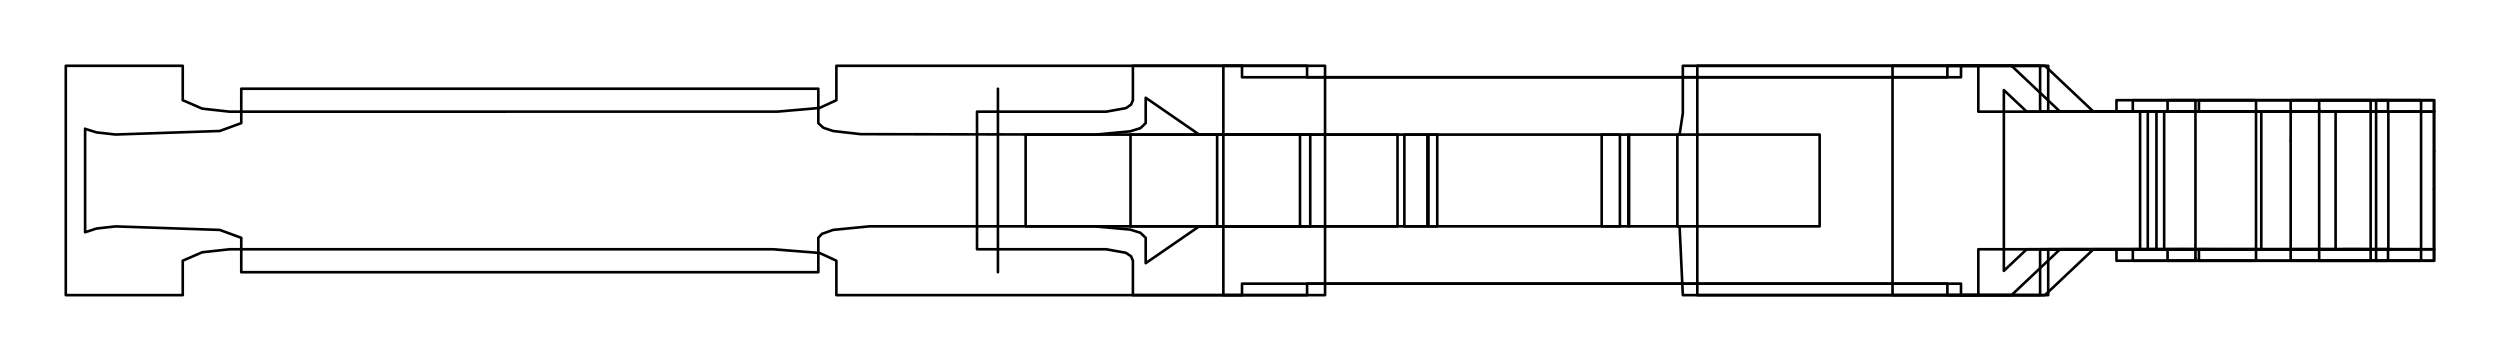
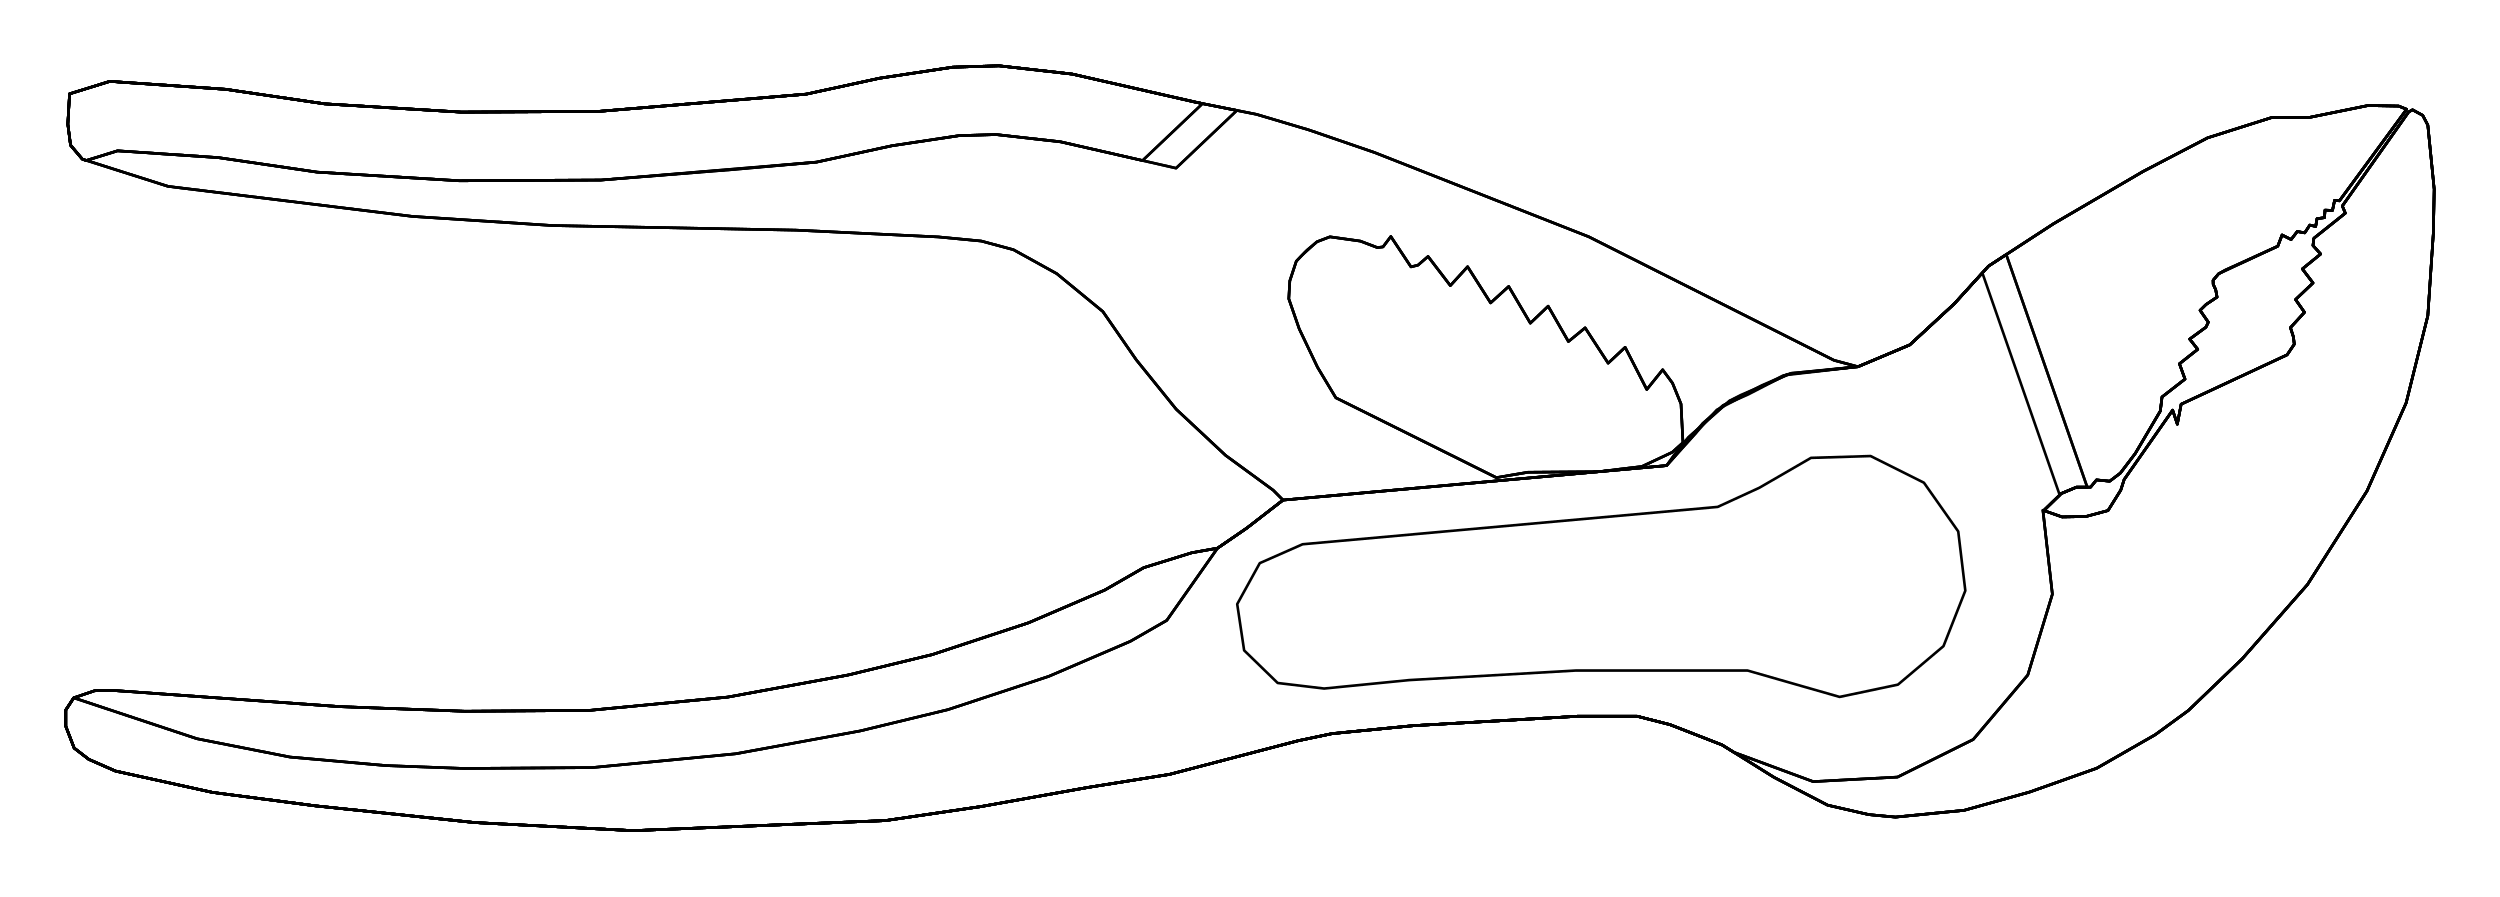
- <svg xmlns="http://www.w3.org/2000/svg" width="190.00mm" height="27.43mm" viewBox="0 0 190.000 27.429">
+ <svg xmlns="http://www.w3.org/2000/svg" width="190.00mm" height="68.13mm" viewBox="0 0 190.000 68.128">
  <g fill="none" stroke="#000000" stroke-width="0.2" stroke-linecap="round" stroke-linejoin="round">
-     <path d="M 6.468 9.779 L 6.468 17.650 L 7.341 17.367 L 8.778 17.206 L 16.702 17.474 L 18.336 18.072 L 18.336 20.686 L 62.193 20.686 L 62.193 18.072 L 62.464 17.775 L 63.324 17.471 L 66.078 17.202 L 83.156 17.200 L 85.891 17.448 L 86.671 17.690 L 87.073 18.072 L 87.073 20.000 L 91.141 17.200 L 106.211 17.200 L 106.211 10.229 L 91.141 10.229 L 87.073 7.429 L 87.073 9.357 L 86.671 9.739 L 85.891 9.981 L 83.276 10.228 L 65.413 10.195 L 63.324 9.958 L 62.576 9.711 L 62.193 9.357 L 62.193 6.743 L 18.336 6.743 L 18.336 9.357 L 16.702 9.955 L 8.778 10.223 L 7.341 10.062 L 6.501 9.802 L 6.468 9.779" />
-     <path d="M 75.843 6.743 L 75.843 20.686" />
-     <path d="M 77.948 10.229 L 98.800 10.229 L 98.800 17.200 L 77.948 17.200 L 77.948 15.073 L 77.948 10.229" />
-     <path d="M 85.920 10.229 L 85.920 17.200 L 99.578 17.200 L 99.578 10.229 L 86.094 10.229 L 85.920 10.229" />
-     <path d="M 5.000 22.429 L 5.000 5.000 L 13.889 5.000 L 13.889 7.616 L 15.367 8.256 L 17.447 8.486 L 59.070 8.484 L 62.282 8.206 L 63.565 7.614 L 63.565 5.000 L 100.704 5.000 L 100.704 22.429 L 63.565 22.429 L 63.565 19.815 L 62.282 19.223 L 58.735 18.943 L 17.447 18.943 L 15.367 19.173 L 13.888 19.810 L 13.889 22.429 L 5.164 22.429 L 5.000 22.429" />
-     <path d="M 109.232 10.229 L 92.502 10.229 L 92.502 17.200 L 109.232 17.200 L 109.232 14.634 L 109.232 10.229" />
-     <path d="M 108.481 10.229 L 106.732 10.229 L 106.732 17.200 L 108.481 17.200 L 108.481 10.675 L 108.481 10.229" />
-     <path d="M 123.812 10.229 L 123.812 17.200 L 108.563 17.200 L 108.563 10.229 L 121.662 10.229 L 123.812 10.229" />
-     <path d="M 123.112 10.229 L 123.112 17.200 L 121.728 17.200 L 121.728 10.229 L 122.129 10.229 L 123.112 10.229" />
-     <path d="M 74.254 18.943 L 74.254 8.486 L 84.078 8.485 L 85.570 8.217 L 85.960 7.952 L 86.101 7.614 L 86.101 5.000 L 94.393 5.000 L 94.393 5.871 L 148.001 5.871 L 148.001 5.000 L 155.048 5.000 L 155.048 8.486 L 171.857 8.486 L 171.857 18.943 L 155.048 18.943 L 155.048 22.429 L 148.001 22.429 L 148.001 21.557 L 94.393 21.557 L 94.393 22.429 L 86.101 22.429 L 86.101 19.815 L 85.960 19.477 L 85.570 19.212 L 84.078 18.944 L 76.694 18.943 L 74.254 18.943" />
-     <path d="M 123.754 10.229 L 123.754 17.200 L 138.293 17.200 L 138.293 10.229 L 124.129 10.229 L 123.754 10.229" />
-     <path d="M 128.996 5.000 L 128.996 22.429 L 150.352 22.429 L 150.352 18.943 L 163.891 18.943 L 163.891 8.486 L 150.352 8.486 L 150.352 5.000 L 130.129 5.000 L 128.996 5.000" />
-     <path d="M 143.832 22.429 L 152.876 22.429 L 156.567 18.943 L 166.854 18.943 L 166.854 7.614 L 162.094 7.614 L 162.094 8.486 L 166.130 8.486 L 156.567 8.486 L 152.876 5.000 L 143.832 5.000 L 143.832 11.177 L 143.832 22.429" />
-     <path d="M 127.895 5.000 L 155.413 5.000 L 159.104 8.486 L 162.647 8.486 L 162.647 18.943 L 159.104 18.943 L 155.413 22.429 L 127.895 22.429 L 127.648 17.200 L 127.479 17.200 L 127.479 10.229 L 127.648 10.229 L 127.895 8.602 L 127.895 5.000" />
-     <path d="M 152.293 6.845 L 152.293 20.584 L 154.031 18.943 L 167.836 18.943 L 160.852 18.943 L 160.852 19.815 L 171.458 19.815 L 171.458 7.614 L 160.852 7.614 L 160.852 8.486 L 167.836 8.486 L 154.031 8.486 L 152.433 6.977 L 152.293 6.845" />
-     <path d="M 165.569 18.943 L 167.906 18.943" />
-     <path d="M 165.569 18.943 L 164.736 18.943 L 164.736 19.815 L 180.170 19.815 L 180.170 7.614 L 164.736 7.614 L 164.736 8.486 L 167.906 8.486 L 164.476 8.486 L 164.476 18.943 L 175.959 18.943" />
-     <path d="M 165.761 18.943 L 166.130 18.943" />
-     <path d="M 165.761 18.943 L 162.094 18.943 L 162.094 19.815 L 166.854 19.815 L 166.854 19.616" />
-     <path d="M 181.515 8.486 L 163.232 8.486 L 163.232 18.943 L 181.515 18.943 L 181.515 13.865 L 181.515 8.486" />
-     <path d="M 166.130 8.486 L 166.854 8.486" />
-     <path d="M 166.854 18.943 L 166.854 19.616" />
-     <path d="M 167.836 8.486 L 168.273 8.486" />
-     <path d="M 167.836 18.943 L 168.273 18.943" />
-     <path d="M 167.906 8.486 L 167.992 8.486" />
-     <path d="M 167.992 8.486 L 178.865 8.486" />
-     <path d="M 168.273 8.486 L 169.578 8.486" />
-     <path d="M 168.273 18.943 L 169.578 18.943" />
-     <path d="M 169.578 8.486 L 171.458 8.486" />
-     <path d="M 169.578 18.943 L 171.458 18.943" />
-     <path d="M 174.091 8.486 L 174.462 8.486" />
-     <path d="M 174.091 8.486 L 174.561 8.486" />
-     <path d="M 174.091 10.684 L 174.091 18.943" />
-     <path d="M 174.091 10.684 L 174.091 7.614 L 184.001 7.614 L 184.001 19.815 L 174.091 19.815 L 174.091 18.943 L 176.236 18.943" />
-     <path d="M 174.091 18.943 L 174.462 18.943" />
-     <path d="M 174.462 8.486 L 174.561 8.486" />
-     <path d="M 174.462 18.943 L 183.347 18.943" />
-     <path d="M 92.975 5.000 L 92.975 22.429 L 99.338 22.429 L 99.338 21.557 L 149.036 21.557 L 149.036 22.429 L 155.663 22.429 L 155.663 18.943 L 177.506 18.943 L 177.506 8.486 L 155.663 8.486 L 155.663 5.000 L 149.036 5.000 L 149.036 5.871 L 99.338 5.871 L 99.338 5.000 L 94.556 5.000 L 92.975 5.000" />
-     <path d="M 175.959 18.943 L 176.211 18.943" />
-     <path d="M 176.211 18.943 L 178.865 18.943" />
-     <path d="M 176.236 18.943 L 177.332 18.943" />
-     <path d="M 176.256 8.311 L 176.256 8.486" />
-     <path d="M 176.256 8.311 L 176.256 7.614 L 185.000 7.614 L 185.000 8.486 L 183.145 8.486" />
-     <path d="M 176.256 18.943 L 176.475 18.943" />
-     <path d="M 176.475 8.486 L 176.496 8.486" />
-     <path d="M 176.496 8.486 L 179.485 8.486 L 176.256 8.486 L 176.256 19.815 L 185.000 19.815 L 185.000 18.943 L 178.074 18.943" />
-     <path d="M 177.332 18.943 L 179.244 18.943" />
-     <path d="M 178.074 18.943 L 178.675 18.943" />
-     <path d="M 178.675 18.943 L 179.485 18.943" />
-     <path d="M 178.865 8.486 L 180.170 8.486" />
-     <path d="M 178.865 18.943 L 180.170 18.943" />
-     <path d="M 179.244 18.943 L 181.819 18.943" />
-     <path d="M 179.485 8.486 L 183.145 8.486" />
-     <path d="M 180.583 8.486 L 180.884 8.486" />
-     <path d="M 180.583 18.943 L 180.884 18.943" />
-     <path d="M 180.884 8.486 L 184.700 8.486" />
-     <path d="M 180.884 18.943 L 183.209 18.943" />
-     <path d="M 167.119 7.614 L 167.119 8.486 L 181.491 8.486 L 181.491 7.614 L 167.327 7.614 L 167.119 7.614" />
-     <path d="M 167.119 19.815 L 167.119 18.943 L 181.491 18.943 L 181.491 19.815 L 167.327 19.815 L 167.119 19.815" />
-     <path d="M 181.819 8.486 L 183.081 8.486" />
-     <path d="M 183.081 8.486 L 183.347 8.486" />
-     <path d="M 183.209 18.943 L 184.975 18.943 L 184.975 19.815 L 180.583 19.815 L 180.583 7.614 L 184.975 7.614 L 184.975 14.392" />
-     <path d="M 183.347 8.486 L 184.001 8.486" />
-     <path d="M 183.347 18.943 L 184.001 18.943" />
-     <path d="M 184.700 8.486 L 184.975 8.486" />
-     <path d="M 184.975 14.392 L 184.975 18.943" />
-     <path d="M 185.000 8.486 L 185.000 11.505" />
-     <path d="M 185.000 11.505 L 185.000 18.943" />
+     <path d="M 5.155 9.435 L 5.364 11.044 L 6.256 12.092 L 6.548 12.201 L 8.933 11.461 L 16.606 11.979 L 24.118 13.083 L 34.912 13.737 L 45.678 13.683 L 62.057 12.320 L 67.781 11.078 L 72.874 10.309 L 75.708 10.225 L 80.617 10.780 L 86.834 12.199 L 91.393 7.874 L 81.493 5.630 L 75.925 5.000 L 72.405 5.105 L 66.837 5.946 L 61.269 7.154 L 45.458 8.468 L 35.057 8.520 L 24.656 7.890 L 17.144 6.786 L 8.339 6.184 L 5.288 7.131 L 5.284 7.203 L 5.155 9.435" />
+     <path d="M 5.155 9.435 L 5.288 7.131 L 8.339 6.184 L 17.144 6.786 L 24.656 7.890 L 35.057 8.520 L 45.458 8.468 L 61.269 7.154 L 66.837 5.946 L 72.405 5.105 L 75.925 5.000 L 81.493 5.630 L 91.393 7.874 L 86.834 12.199 L 80.617 10.780 L 75.708 10.225 L 72.874 10.309 L 67.781 11.078 L 62.057 12.320 L 55.799 12.879 L 45.678 13.683 L 34.912 13.737 L 24.118 13.083 L 16.606 11.979 L 8.933 11.461 L 6.548 12.201 L 6.256 12.092 L 5.357 10.994 L 5.155 9.435" />
+     <path d="M 5.155 9.435 L 5.288 7.131 L 8.339 6.184 L 17.144 6.786 L 24.656 7.890 L 35.057 8.520 L 45.458 8.468 L 61.269 7.154 L 66.837 5.946 L 72.405 5.105 L 75.925 5.000 L 81.493 5.630 L 90.871 7.770 L 94.004 8.393 L 89.380 12.780 L 80.617 10.780 L 75.708 10.225 L 72.874 10.309 L 67.781 11.078 L 62.057 12.320 L 55.799 12.879 L 45.678 13.683 L 34.912 13.737 L 24.118 13.083 L 16.606 11.979 L 8.933 11.461 L 6.548 12.201 L 6.256 12.092 L 5.364 11.044 L 5.325 10.742 L 5.155 9.435" />
+     <path d="M 5.155 9.435 L 5.288 7.131 L 8.339 6.184 L 17.144 6.786 L 24.656 7.890 L 35.057 8.520 L 45.458 8.468 L 61.269 7.154 L 66.837 5.946 L 72.405 5.105 L 75.925 5.000 L 81.493 5.630 L 90.871 7.770 L 94.004 8.393 L 89.380 12.780 L 80.617 10.780 L 75.708 10.225 L 72.874 10.309 L 67.781 11.078 L 62.057 12.320 L 45.678 13.683 L 34.912 13.737 L 24.118 13.083 L 16.606 11.979 L 8.933 11.461 L 6.548 12.201 L 6.256 12.092 L 5.364 11.044 L 5.194 9.736 L 5.155 9.435" />
+     <path d="M 150.659 20.738 L 156.538 37.621 L 155.328 38.801 L 155.262 38.778 L 155.981 45.159 L 154.112 51.302 L 149.963 56.202 L 144.212 59.057 L 137.800 59.400 L 131.778 57.175 L 130.878 56.614 L 126.919 55.071 L 124.425 54.436 L 119.866 54.436 L 107.366 55.153 L 101.243 55.753 L 98.655 56.296 L 88.877 58.853 L 82.678 59.844 L 74.584 61.292 L 67.296 62.363 L 48.080 63.128 L 36.102 62.516 L 23.949 61.241 L 16.159 60.223 L 8.783 58.601 L 6.749 57.710 L 5.636 56.852 L 5.000 55.198 L 5.000 53.958 L 5.604 53.035 L 14.963 56.141 L 22.041 57.535 L 29.295 58.181 L 35.265 58.402 L 44.987 58.337 L 55.907 57.287 L 65.360 55.553 L 72.045 53.931 L 79.711 51.400 L 85.912 48.737 L 88.674 47.150 L 92.533 41.660 L 94.738 40.148 L 97.509 38.005 L 126.663 35.382 L 130.477 31.144 L 135.542 28.527 L 141.206 27.869 L 145.142 26.210 L 148.525 23.086 L 150.659 20.738" />
+     <path d="M 152.475 19.345 L 158.631 37.023 L 157.817 37.023 L 156.653 37.508 L 155.328 38.801 L 155.262 38.778 L 155.981 45.159 L 154.112 51.302 L 149.963 56.202 L 144.212 59.057 L 137.800 59.400 L 131.778 57.175 L 130.878 56.614 L 126.919 55.071 L 124.425 54.436 L 119.866 54.436 L 107.366 55.153 L 101.243 55.753 L 98.655 56.296 L 88.877 58.853 L 82.678 59.844 L 74.584 61.292 L 67.296 62.363 L 48.080 63.128 L 36.102 62.516 L 23.949 61.241 L 16.159 60.223 L 8.783 58.601 L 6.749 57.710 L 5.636 56.852 L 5.000 55.198 L 5.000 53.958 L 5.604 53.035 L 14.958 56.139 L 22.037 57.535 L 29.295 58.181 L 35.265 58.402 L 44.987 58.337 L 55.907 57.287 L 65.360 55.553 L 72.045 53.931 L 79.711 51.400 L 85.912 48.737 L 88.674 47.150 L 92.533 41.660 L 94.738 40.148 L 97.509 38.005 L 126.663 35.382 L 127.180 34.657 L 129.405 32.184 L 130.963 30.802 L 132.873 29.973 L 135.828 28.447 L 141.206 27.869 L 145.142 26.210 L 148.525 23.086 L 151.128 20.222 L 152.475 19.345" />
+     <path d="M 184.515 9.509 L 185.000 14.391 L 184.935 17.721 L 184.515 23.993 L 182.867 30.621 L 179.893 37.314 L 175.368 44.427 L 170.423 50.053 L 166.318 53.997 L 163.795 55.839 L 159.345 58.388 L 154.249 60.195 L 149.282 61.582 L 144.057 62.098 L 142.034 61.911 L 138.898 61.191 L 134.836 59.082 L 130.878 56.614 L 126.919 55.071 L 124.425 54.436 L 119.866 54.436 L 107.366 55.153 L 101.243 55.753 L 98.655 56.296 L 88.877 58.853 L 82.678 59.844 L 74.584 61.292 L 67.296 62.363 L 48.080 63.128 L 36.102 62.516 L 23.949 61.241 L 16.159 60.223 L 8.783 58.601 L 6.749 57.710 L 5.636 56.852 L 5.000 55.198 L 5.000 53.958 L 5.604 53.035 L 7.194 52.495 L 8.465 52.463 L 25.824 53.703 L 35.331 54.055 L 44.764 53.991 L 55.306 52.978 L 64.455 51.300 L 70.849 49.748 L 78.170 47.331 L 83.965 44.842 L 86.926 43.141 L 90.580 42.007 L 92.533 41.660 L 94.738 40.148 L 97.509 38.005 L 96.766 37.255 L 93.157 34.618 L 89.392 31.101 L 86.354 27.342 L 83.817 23.676 L 80.309 20.794 L 77.021 18.977 L 74.578 18.319 L 71.321 18.006 L 60.493 17.490 L 41.986 17.140 L 31.341 16.445 L 12.776 14.164 L 6.256 12.092 L 5.364 11.044 L 5.155 9.435 L 5.288 7.131 L 8.339 6.184 L 17.144 6.786 L 24.656 7.890 L 35.057 8.520 L 45.458 8.468 L 61.269 7.154 L 66.837 5.946 L 72.405 5.105 L 75.925 5.000 L 81.493 5.630 L 90.871 7.770 L 95.491 8.688 L 99.456 9.868 L 104.470 11.592 L 120.753 17.996 L 139.384 27.381 L 141.206 27.869 L 145.142 26.210 L 148.525 23.086 L 151.128 20.222 L 156.073 17.001 L 162.872 13.031 L 167.779 10.475 L 172.646 8.933 L 175.566 8.913 L 179.966 8.020 L 182.298 8.061 L 182.906 8.304 L 177.796 15.261 L 177.431 15.221 L 177.269 15.992 L 176.701 15.971 L 176.661 16.539 L 176.093 16.621 L 175.991 17.209 L 175.545 17.107 L 175.160 17.695 L 174.592 17.594 L 174.126 18.203 L 173.437 17.858 L 173.112 18.710 L 169.129 20.522 L 168.615 20.807 L 168.196 21.298 L 168.204 21.607 L 168.394 22.018 L 168.496 22.580 L 167.658 23.142 L 167.207 23.585 L 167.832 24.488 L 167.650 24.867 L 166.415 25.772 L 167.029 26.547 L 165.639 27.647 L 166.059 28.811 L 164.314 30.169 L 164.185 31.236 L 162.277 34.469 L 161.146 35.956 L 160.338 36.570 L 159.336 36.473 L 158.884 37.023 L 157.817 37.023 L 156.653 37.508 L 155.328 38.801 L 156.718 39.286 L 158.528 39.254 L 160.209 38.801 L 161.179 37.249 L 161.437 36.441 L 165.122 31.171 L 165.477 32.238 L 165.768 30.718 L 173.817 26.968 L 174.366 26.160 L 174.301 25.610 L 174.075 24.899 L 175.142 23.735 L 174.463 22.765 L 175.788 21.504 L 174.980 20.437 L 176.370 19.305 L 175.788 18.659 L 175.853 18.109 L 178.245 16.201 L 178.018 15.652 L 183.061 8.506 L 183.352 8.345 L 184.127 8.765 L 184.321 9.137 L 184.515 9.509" />
+     <path d="M 184.515 9.509 L 184.127 8.765 L 183.352 8.345 L 183.061 8.506 L 178.018 15.652 L 178.245 16.201 L 175.853 18.109 L 175.788 18.659 L 176.370 19.305 L 174.980 20.437 L 175.788 21.504 L 174.463 22.765 L 175.142 23.735 L 174.075 24.899 L 174.301 25.610 L 174.366 26.160 L 173.817 26.968 L 165.768 30.718 L 165.477 32.238 L 165.122 31.171 L 161.437 36.441 L 161.179 37.249 L 160.209 38.801 L 158.528 39.254 L 156.718 39.286 L 155.328 38.801 L 156.653 37.508 L 157.817 37.023 L 158.884 37.023 L 159.336 36.473 L 160.338 36.570 L 161.146 35.956 L 162.277 34.469 L 164.185 31.236 L 164.314 30.169 L 166.059 28.811 L 165.639 27.647 L 167.029 26.547 L 166.415 25.772 L 167.650 24.867 L 167.832 24.488 L 167.207 23.585 L 167.658 23.142 L 168.496 22.580 L 168.394 22.018 L 168.204 21.607 L 168.196 21.298 L 168.615 20.807 L 169.129 20.522 L 173.112 18.710 L 173.437 17.858 L 174.126 18.203 L 174.592 17.594 L 175.160 17.695 L 175.545 17.107 L 175.991 17.209 L 176.093 16.621 L 176.661 16.539 L 176.701 15.971 L 177.269 15.992 L 177.431 15.221 L 177.796 15.261 L 182.906 8.304 L 182.298 8.061 L 179.966 8.020 L 175.566 8.913 L 172.646 8.933 L 167.779 10.475 L 162.872 13.031 L 156.073 17.001 L 151.128 20.222 L 148.525 23.086 L 145.142 26.210 L 141.206 27.869 L 139.384 27.381 L 120.753 17.996 L 104.470 11.592 L 99.456 9.868 L 95.491 8.688 L 90.871 7.770 L 81.493 5.630 L 75.925 5.000 L 72.405 5.105 L 66.837 5.946 L 61.269 7.154 L 45.458 8.468 L 35.057 8.520 L 24.656 7.890 L 17.144 6.786 L 8.339 6.184 L 5.288 7.131 L 5.155 9.435 L 5.364 11.044 L 6.256 12.092 L 12.776 14.164 L 31.341 16.445 L 41.986 17.140 L 60.493 17.490 L 71.321 18.006 L 74.578 18.319 L 77.021 18.977 L 80.309 20.794 L 83.817 23.676 L 86.354 27.342 L 89.392 31.101 L 93.157 34.618 L 96.766 37.255 L 97.509 38.005 L 94.738 40.148 L 92.533 41.660 L 90.580 42.007 L 86.926 43.141 L 83.965 44.842 L 78.170 47.331 L 70.849 49.748 L 64.455 51.300 L 55.306 52.978 L 44.764 53.991 L 35.331 54.055 L 25.824 53.703 L 8.465 52.463 L 7.194 52.495 L 5.604 53.035 L 5.000 53.958 L 5.000 55.198 L 5.636 56.852 L 6.749 57.710 L 8.783 58.601 L 16.159 60.223 L 23.949 61.241 L 36.102 62.516 L 48.080 63.128 L 67.296 62.363 L 74.584 61.292 L 82.678 59.844 L 88.877 58.853 L 98.655 56.296 L 101.243 55.753 L 107.366 55.153 L 119.866 54.436 L 124.425 54.436 L 126.919 55.071 L 130.878 56.614 L 134.836 59.082 L 138.898 61.191 L 142.034 61.911 L 144.057 62.098 L 149.282 61.582 L 154.249 60.195 L 159.345 58.388 L 163.795 55.839 L 166.318 53.997 L 170.423 50.053 L 175.368 44.427 L 179.893 37.314 L 182.867 30.621 L 184.515 23.993 L 184.935 17.721 L 185.000 14.391 L 184.657 10.933 L 184.515 9.509" />
+     <path d="M 184.515 9.509 L 184.127 8.765 L 183.352 8.345 L 183.061 8.506 L 178.018 15.652 L 178.245 16.201 L 175.853 18.109 L 175.788 18.659 L 176.370 19.305 L 174.980 20.437 L 175.788 21.504 L 174.463 22.765 L 175.142 23.735 L 174.075 24.899 L 174.301 25.610 L 174.366 26.160 L 173.817 26.968 L 165.768 30.718 L 165.477 32.238 L 165.122 31.171 L 161.437 36.441 L 161.179 37.249 L 160.209 38.801 L 158.528 39.254 L 156.718 39.286 L 155.328 38.801 L 156.653 37.508 L 157.817 37.023 L 158.884 37.023 L 159.336 36.473 L 160.338 36.570 L 161.146 35.956 L 162.277 34.469 L 164.185 31.236 L 164.314 30.169 L 166.059 28.811 L 165.639 27.647 L 167.029 26.547 L 166.415 25.772 L 167.650 24.867 L 167.832 24.488 L 167.207 23.585 L 167.658 23.142 L 168.496 22.580 L 168.394 22.018 L 168.204 21.607 L 168.196 21.298 L 168.615 20.807 L 173.112 18.710 L 173.437 17.858 L 174.126 18.203 L 174.592 17.594 L 175.160 17.695 L 175.545 17.107 L 175.991 17.209 L 176.093 16.621 L 176.661 16.539 L 176.701 15.971 L 177.269 15.992 L 177.431 15.221 L 177.796 15.261 L 182.906 8.304 L 182.298 8.061 L 179.966 8.020 L 175.566 8.913 L 172.646 8.933 L 167.779 10.475 L 162.872 13.031 L 156.073 17.001 L 151.128 20.222 L 148.525 23.086 L 145.142 26.210 L 141.206 27.869 L 136.115 28.366 L 132.293 30.024 L 131.449 30.461 L 128.333 33.225 L 127.298 34.676 L 126.663 35.382 L 97.509 38.005 L 94.738 40.148 L 92.533 41.660 L 90.580 42.007 L 86.926 43.141 L 83.965 44.842 L 78.170 47.331 L 70.849 49.748 L 64.455 51.300 L 55.306 52.978 L 44.764 53.991 L 35.331 54.055 L 25.824 53.703 L 8.465 52.463 L 7.194 52.495 L 5.604 53.035 L 5.000 53.958 L 5.000 55.198 L 5.636 56.852 L 6.749 57.710 L 8.783 58.601 L 16.159 60.223 L 23.949 61.241 L 36.102 62.516 L 48.080 63.128 L 67.296 62.363 L 74.584 61.292 L 82.678 59.844 L 88.877 58.853 L 98.655 56.296 L 101.243 55.753 L 107.366 55.153 L 119.866 54.436 L 124.425 54.436 L 126.919 55.071 L 130.878 56.614 L 134.836 59.082 L 138.898 61.191 L 142.034 61.911 L 144.057 62.098 L 149.282 61.582 L 154.249 60.195 L 159.345 58.388 L 163.795 55.839 L 166.318 53.997 L 170.423 50.053 L 175.368 44.427 L 179.893 37.314 L 182.867 30.621 L 184.515 23.993 L 184.935 17.721 L 185.000 14.391 L 184.556 9.916 L 184.515 9.509" />
+     <path d="M 148.826 40.390 L 146.219 36.685 L 142.165 34.659 L 137.636 34.797 L 133.714 37.067 L 130.544 38.524 L 98.996 41.363 L 95.743 42.798 L 94.028 45.912 L 94.554 49.429 L 97.104 51.906 L 100.634 52.328 L 107.097 51.686 L 119.766 50.959 L 132.810 50.959 L 139.809 52.965 L 144.244 52.031 L 147.705 49.106 L 149.365 44.890 L 148.826 40.390" />
+     <path d="M 98.519 19.853 L 99.336 18.997 L 100.088 18.374 L 101.074 17.998 L 103.383 18.322 L 104.680 18.815 L 105.108 18.763 L 105.704 17.972 L 107.235 20.281 L 107.766 20.151 L 108.532 19.490 L 110.226 21.706 L 111.538 20.269 L 113.287 23.019 L 114.661 21.769 L 116.306 24.560 L 117.660 23.269 L 119.200 25.955 L 120.471 24.914 L 122.220 27.601 L 123.511 26.393 L 125.156 29.600 L 126.363 28.101 L 127.113 29.121 L 127.758 30.704 L 127.904 33.641 L 127.092 34.370 L 124.781 35.453 L 121.470 35.849 L 116.119 35.891 L 113.720 36.297 L 101.523 30.230 L 100.131 27.909 L 98.740 24.990 L 97.948 22.707 L 98.026 21.345 L 98.119 21.065 L 98.519 19.853" />
+     <path d="M 98.519 19.853 L 98.026 21.345 L 97.948 22.707 L 98.740 24.990 L 100.131 27.909 L 101.523 30.230 L 113.720 36.297 L 116.119 35.891 L 121.470 35.849 L 124.781 35.453 L 127.092 34.370 L 127.904 33.641 L 127.758 30.704 L 127.113 29.121 L 126.363 28.101 L 125.156 29.600 L 123.511 26.393 L 122.220 27.601 L 120.471 24.914 L 119.200 25.955 L 117.660 23.269 L 116.306 24.560 L 114.661 21.769 L 113.287 23.019 L 111.538 20.269 L 110.226 21.706 L 108.532 19.490 L 107.766 20.151 L 107.235 20.281 L 105.704 17.972 L 105.108 18.763 L 104.680 18.815 L 103.383 18.322 L 101.074 17.998 L 100.088 18.374 L 99.183 19.157 L 98.519 19.853" />
+     <path d="M 98.519 19.853 L 98.026 21.345 L 97.948 22.707 L 98.740 24.990 L 100.131 27.909 L 101.523 30.230 L 113.720 36.297 L 116.119 35.891 L 121.470 35.849 L 124.781 35.453 L 127.092 34.370 L 127.904 33.641 L 127.758 30.704 L 127.113 29.121 L 126.363 28.101 L 125.156 29.600 L 123.511 26.393 L 122.220 27.601 L 120.471 24.914 L 119.200 25.955 L 117.660 23.269 L 116.306 24.560 L 114.661 21.769 L 113.287 23.019 L 111.538 20.269 L 110.226 21.706 L 108.532 19.490 L 107.766 20.151 L 107.235 20.281 L 105.704 17.972 L 105.108 18.763 L 104.680 18.815 L 103.383 18.322 L 101.074 17.998 L 100.088 18.374 L 98.928 19.425 L 98.519 19.853" />
+     <path d="M 5.000 55.198 L 5.000 53.958 L 5.604 53.035 L 14.963 56.141 L 22.025 57.533 L 29.295 58.181 L 35.265 58.402 L 44.987 58.337 L 55.907 57.287 L 65.360 55.553 L 72.045 53.931 L 79.711 51.400 L 85.912 48.737 L 88.674 47.150 L 92.533 41.660 L 94.738 40.148 L 97.509 38.005 L 126.663 35.382 L 128.888 32.910 L 129.405 32.184 L 130.963 30.802 L 133.918 29.276 L 135.828 28.447 L 141.206 27.869 L 145.142 26.210 L 148.525 23.086 L 151.128 20.222 L 152.475 19.345 L 158.631 37.023 L 157.817 37.023 L 156.653 37.508 L 155.328 38.801 L 155.262 38.778 L 155.981 45.159 L 154.112 51.302 L 149.963 56.202 L 144.212 59.057 L 137.800 59.400 L 131.778 57.175 L 130.878 56.614 L 126.919 55.071 L 124.425 54.436 L 119.866 54.436 L 107.366 55.153 L 101.243 55.753 L 98.655 56.296 L 88.877 58.853 L 82.678 59.844 L 74.584 61.292 L 67.296 62.363 L 48.080 63.128 L 36.102 62.516 L 23.949 61.241 L 16.159 60.223 L 8.783 58.601 L 6.749 57.710 L 5.636 56.852 L 5.556 56.645 L 5.000 55.198" />
+     <path d="M 5.000 55.198 L 5.636 56.852 L 6.749 57.710 L 8.783 58.601 L 16.159 60.223 L 23.949 61.241 L 36.102 62.516 L 48.080 63.128 L 67.296 62.363 L 74.584 61.292 L 82.678 59.844 L 88.877 58.853 L 98.655 56.296 L 101.243 55.753 L 107.366 55.153 L 119.866 54.436 L 124.425 54.436 L 126.919 55.071 L 130.878 56.614 L 134.836 59.082 L 138.898 61.191 L 142.034 61.911 L 144.057 62.098 L 149.282 61.582 L 154.249 60.195 L 159.345 58.388 L 163.795 55.839 L 166.318 53.997 L 170.423 50.053 L 175.368 44.427 L 179.893 37.314 L 182.867 30.621 L 184.515 23.993 L 184.935 17.721 L 185.000 14.391 L 184.515 9.509 L 184.127 8.765 L 183.352 8.345 L 183.061 8.506 L 178.018 15.652 L 178.245 16.201 L 175.853 18.109 L 175.788 18.659 L 176.370 19.305 L 174.980 20.437 L 175.788 21.504 L 174.463 22.765 L 175.142 23.735 L 174.075 24.899 L 174.301 25.610 L 174.366 26.160 L 173.817 26.968 L 165.768 30.718 L 165.477 32.238 L 165.122 31.171 L 161.437 36.441 L 161.179 37.249 L 160.209 38.801 L 158.528 39.254 L 156.718 39.286 L 155.328 38.801 L 156.653 37.508 L 157.817 37.023 L 158.884 37.023 L 159.336 36.473 L 160.338 36.570 L 161.146 35.956 L 162.277 34.469 L 164.185 31.236 L 164.314 30.169 L 166.059 28.811 L 165.639 27.647 L 167.029 26.547 L 166.415 25.772 L 167.650 24.867 L 167.832 24.488 L 167.207 23.585 L 167.658 23.142 L 168.496 22.580 L 168.394 22.018 L 168.204 21.607 L 168.196 21.298 L 168.615 20.807 L 169.129 20.522 L 173.112 18.710 L 173.437 17.858 L 174.126 18.203 L 174.592 17.594 L 175.160 17.695 L 175.545 17.107 L 175.991 17.209 L 176.093 16.621 L 176.661 16.539 L 176.701 15.971 L 177.269 15.992 L 177.431 15.221 L 177.796 15.261 L 182.906 8.304 L 182.298 8.061 L 179.966 8.020 L 175.566 8.913 L 172.646 8.933 L 167.779 10.475 L 162.872 13.031 L 156.073 17.001 L 151.128 20.222 L 148.525 23.086 L 145.142 26.210 L 141.206 27.869 L 139.384 27.381 L 120.753 17.996 L 104.470 11.592 L 99.456 9.868 L 95.491 8.688 L 90.871 7.770 L 81.493 5.630 L 75.925 5.000 L 72.405 5.105 L 66.837 5.946 L 61.269 7.154 L 45.458 8.468 L 35.057 8.520 L 24.656 7.890 L 17.144 6.786 L 8.339 6.184 L 5.288 7.131 L 5.155 9.435 L 5.364 11.044 L 6.256 12.092 L 12.776 14.164 L 31.341 16.445 L 41.986 17.140 L 60.493 17.490 L 71.321 18.006 L 74.578 18.319 L 77.021 18.977 L 80.309 20.794 L 83.817 23.676 L 86.354 27.342 L 89.392 31.101 L 93.157 34.618 L 96.766 37.255 L 97.509 38.005 L 94.738 40.148 L 92.533 41.660 L 90.580 42.007 L 86.926 43.141 L 83.965 44.842 L 78.170 47.331 L 70.849 49.748 L 64.455 51.300 L 55.306 52.978 L 44.764 53.991 L 35.331 54.055 L 25.824 53.703 L 8.465 52.463 L 7.194 52.495 L 5.604 53.035 L 5.000 53.958 L 5.000 54.423 L 5.000 55.198" />
+     <path d="M 5.000 55.198 L 5.636 56.852 L 6.749 57.710 L 8.783 58.601 L 16.159 60.223 L 23.949 61.241 L 36.102 62.516 L 48.080 63.128 L 67.296 62.363 L 74.584 61.292 L 82.678 59.844 L 88.877 58.853 L 98.655 56.296 L 101.243 55.753 L 107.366 55.153 L 119.866 54.436 L 124.425 54.436 L 126.919 55.071 L 130.878 56.614 L 134.836 59.082 L 138.898 61.191 L 142.034 61.911 L 144.057 62.098 L 149.282 61.582 L 154.249 60.195 L 159.345 58.388 L 163.795 55.839 L 166.318 53.997 L 170.423 50.053 L 175.368 44.427 L 179.893 37.314 L 182.867 30.621 L 184.515 23.993 L 184.935 17.721 L 185.000 14.391 L 184.515 9.509 L 184.127 8.765 L 183.352 8.345 L 183.061 8.506 L 178.018 15.652 L 178.245 16.201 L 175.853 18.109 L 175.788 18.659 L 176.370 19.305 L 174.980 20.437 L 175.788 21.504 L 174.463 22.765 L 175.142 23.735 L 174.075 24.899 L 174.301 25.610 L 174.366 26.160 L 173.817 26.968 L 165.768 30.718 L 165.477 32.238 L 165.122 31.171 L 161.437 36.441 L 161.179 37.249 L 160.209 38.801 L 158.528 39.254 L 156.718 39.286 L 155.328 38.801 L 156.653 37.508 L 157.817 37.023 L 158.884 37.023 L 159.336 36.473 L 160.338 36.570 L 161.146 35.956 L 162.277 34.469 L 164.185 31.236 L 164.314 30.169 L 166.059 28.811 L 165.639 27.647 L 167.029 26.547 L 166.415 25.772 L 167.650 24.867 L 167.832 24.488 L 167.207 23.585 L 167.658 23.142 L 168.496 22.580 L 168.394 22.018 L 168.204 21.607 L 168.196 21.298 L 168.615 20.807 L 173.112 18.710 L 173.437 17.858 L 174.126 18.203 L 174.592 17.594 L 175.160 17.695 L 175.545 17.107 L 175.991 17.209 L 176.093 16.621 L 176.661 16.539 L 176.701 15.971 L 177.269 15.992 L 177.431 15.221 L 177.796 15.261 L 182.906 8.304 L 182.298 8.061 L 179.966 8.020 L 175.566 8.913 L 172.646 8.933 L 167.779 10.475 L 162.872 13.031 L 156.073 17.001 L 151.128 20.222 L 148.525 23.086 L 145.142 26.210 L 141.206 27.869 L 136.115 28.366 L 131.449 30.461 L 128.333 33.225 L 127.697 33.931 L 126.663 35.382 L 97.509 38.005 L 94.738 40.148 L 92.533 41.660 L 90.580 42.007 L 86.926 43.141 L 83.965 44.842 L 78.170 47.331 L 70.849 49.748 L 64.455 51.300 L 55.306 52.978 L 44.764 53.991 L 35.331 54.055 L 25.824 53.703 L 8.465 52.463 L 7.194 52.495 L 5.604 53.035 L 5.000 53.958 L 5.000 54.268 L 5.000 55.198" />
  </g>
</svg>
